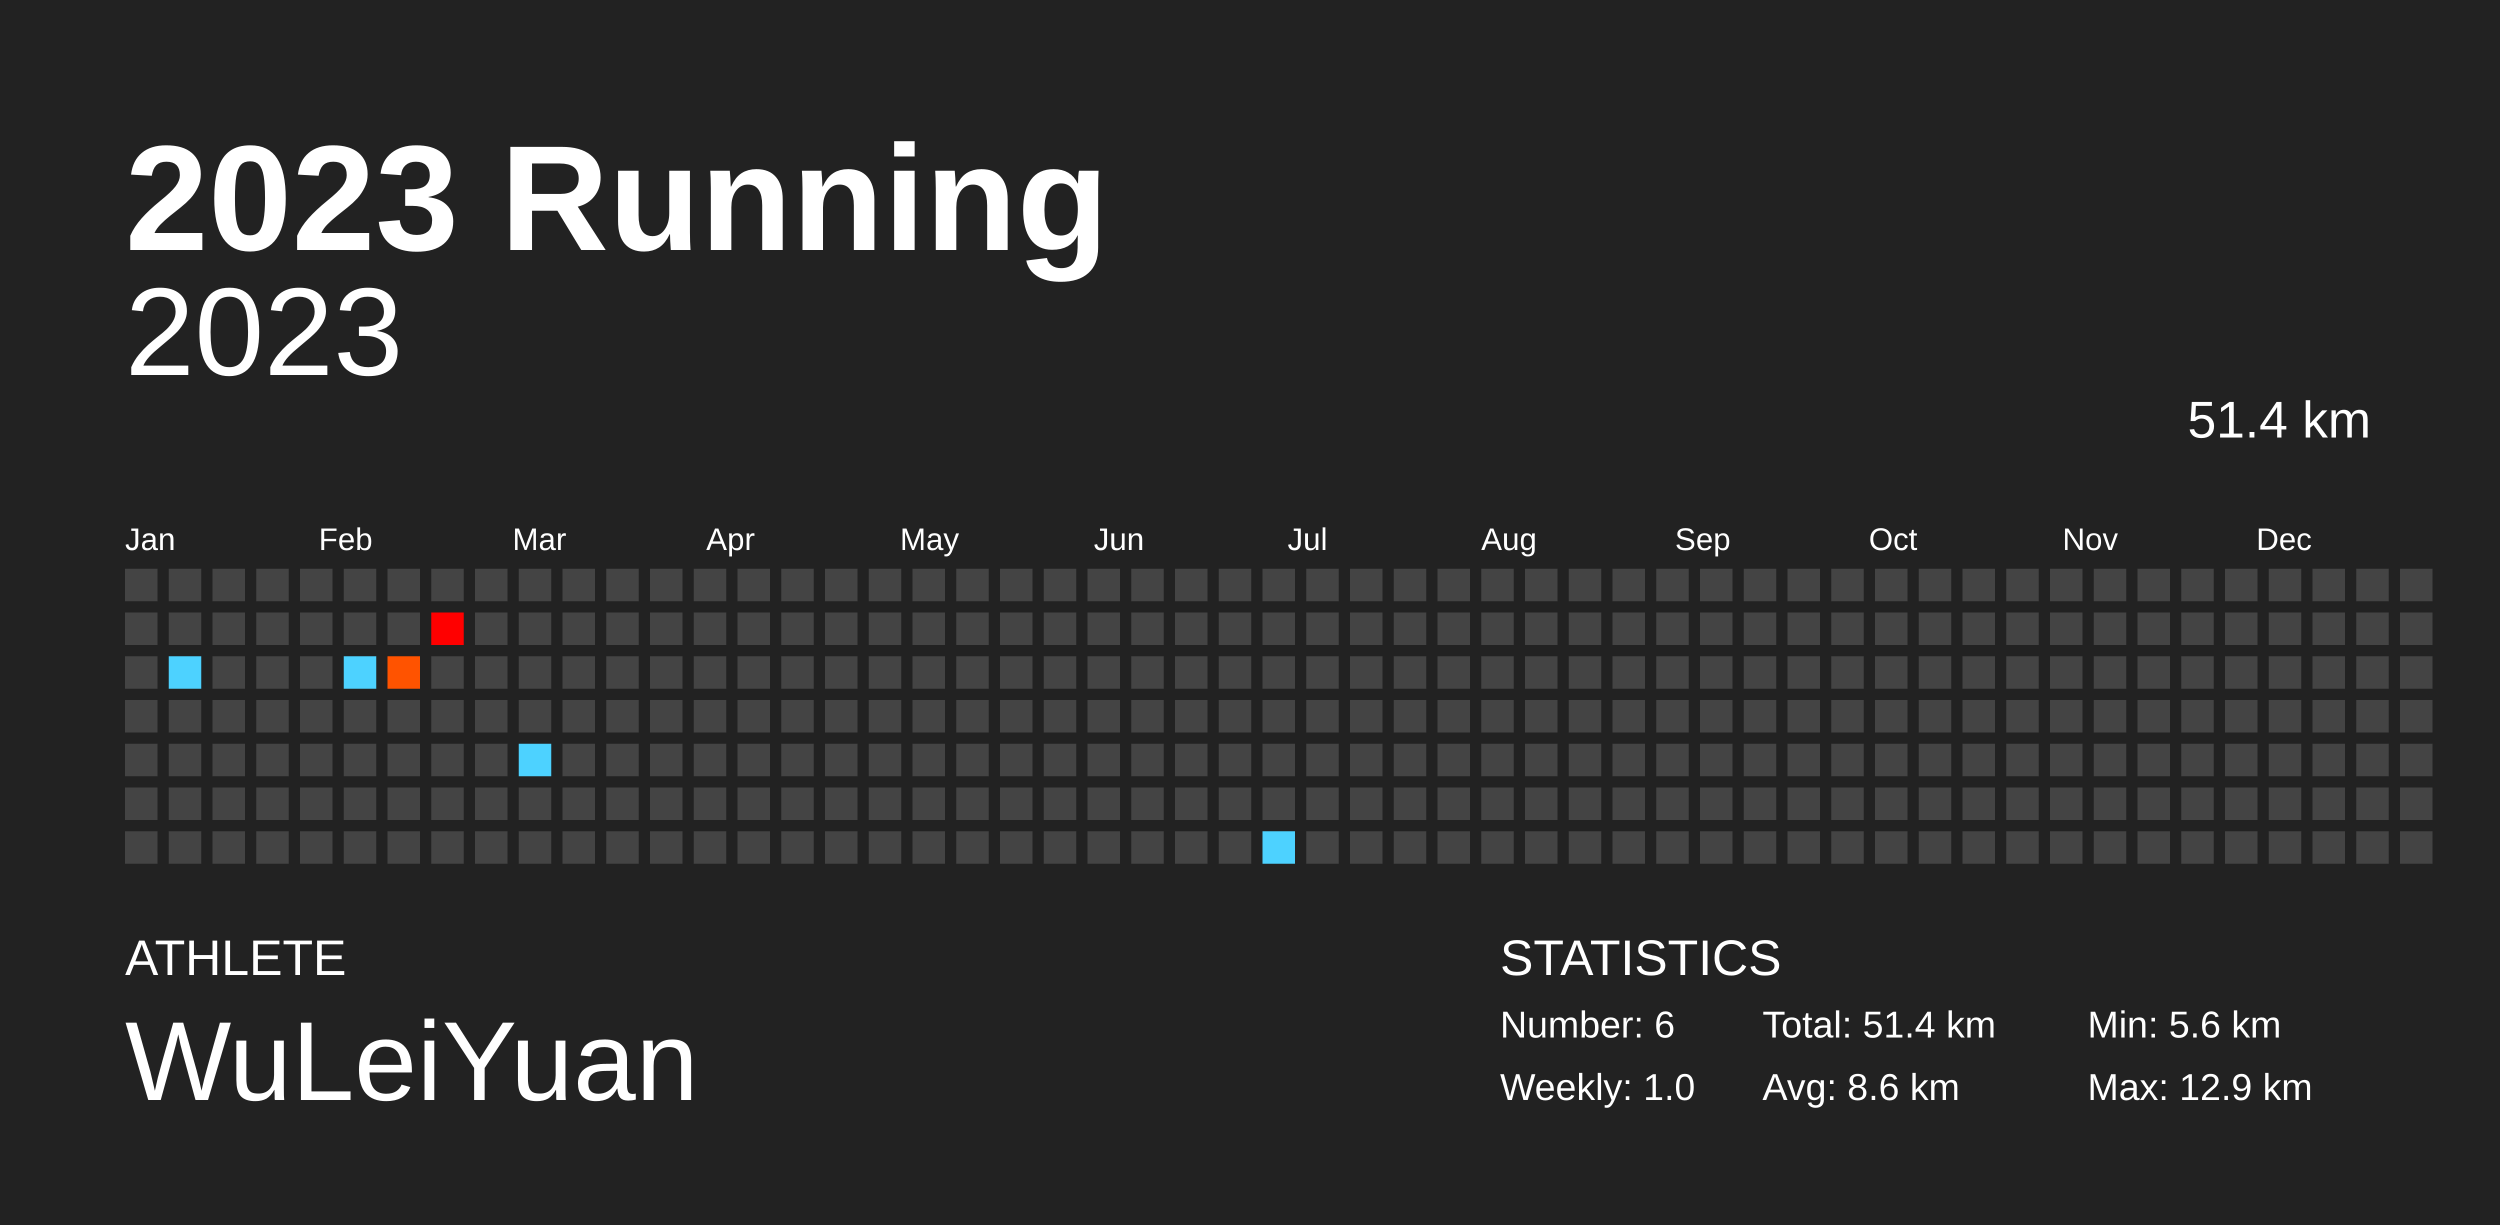
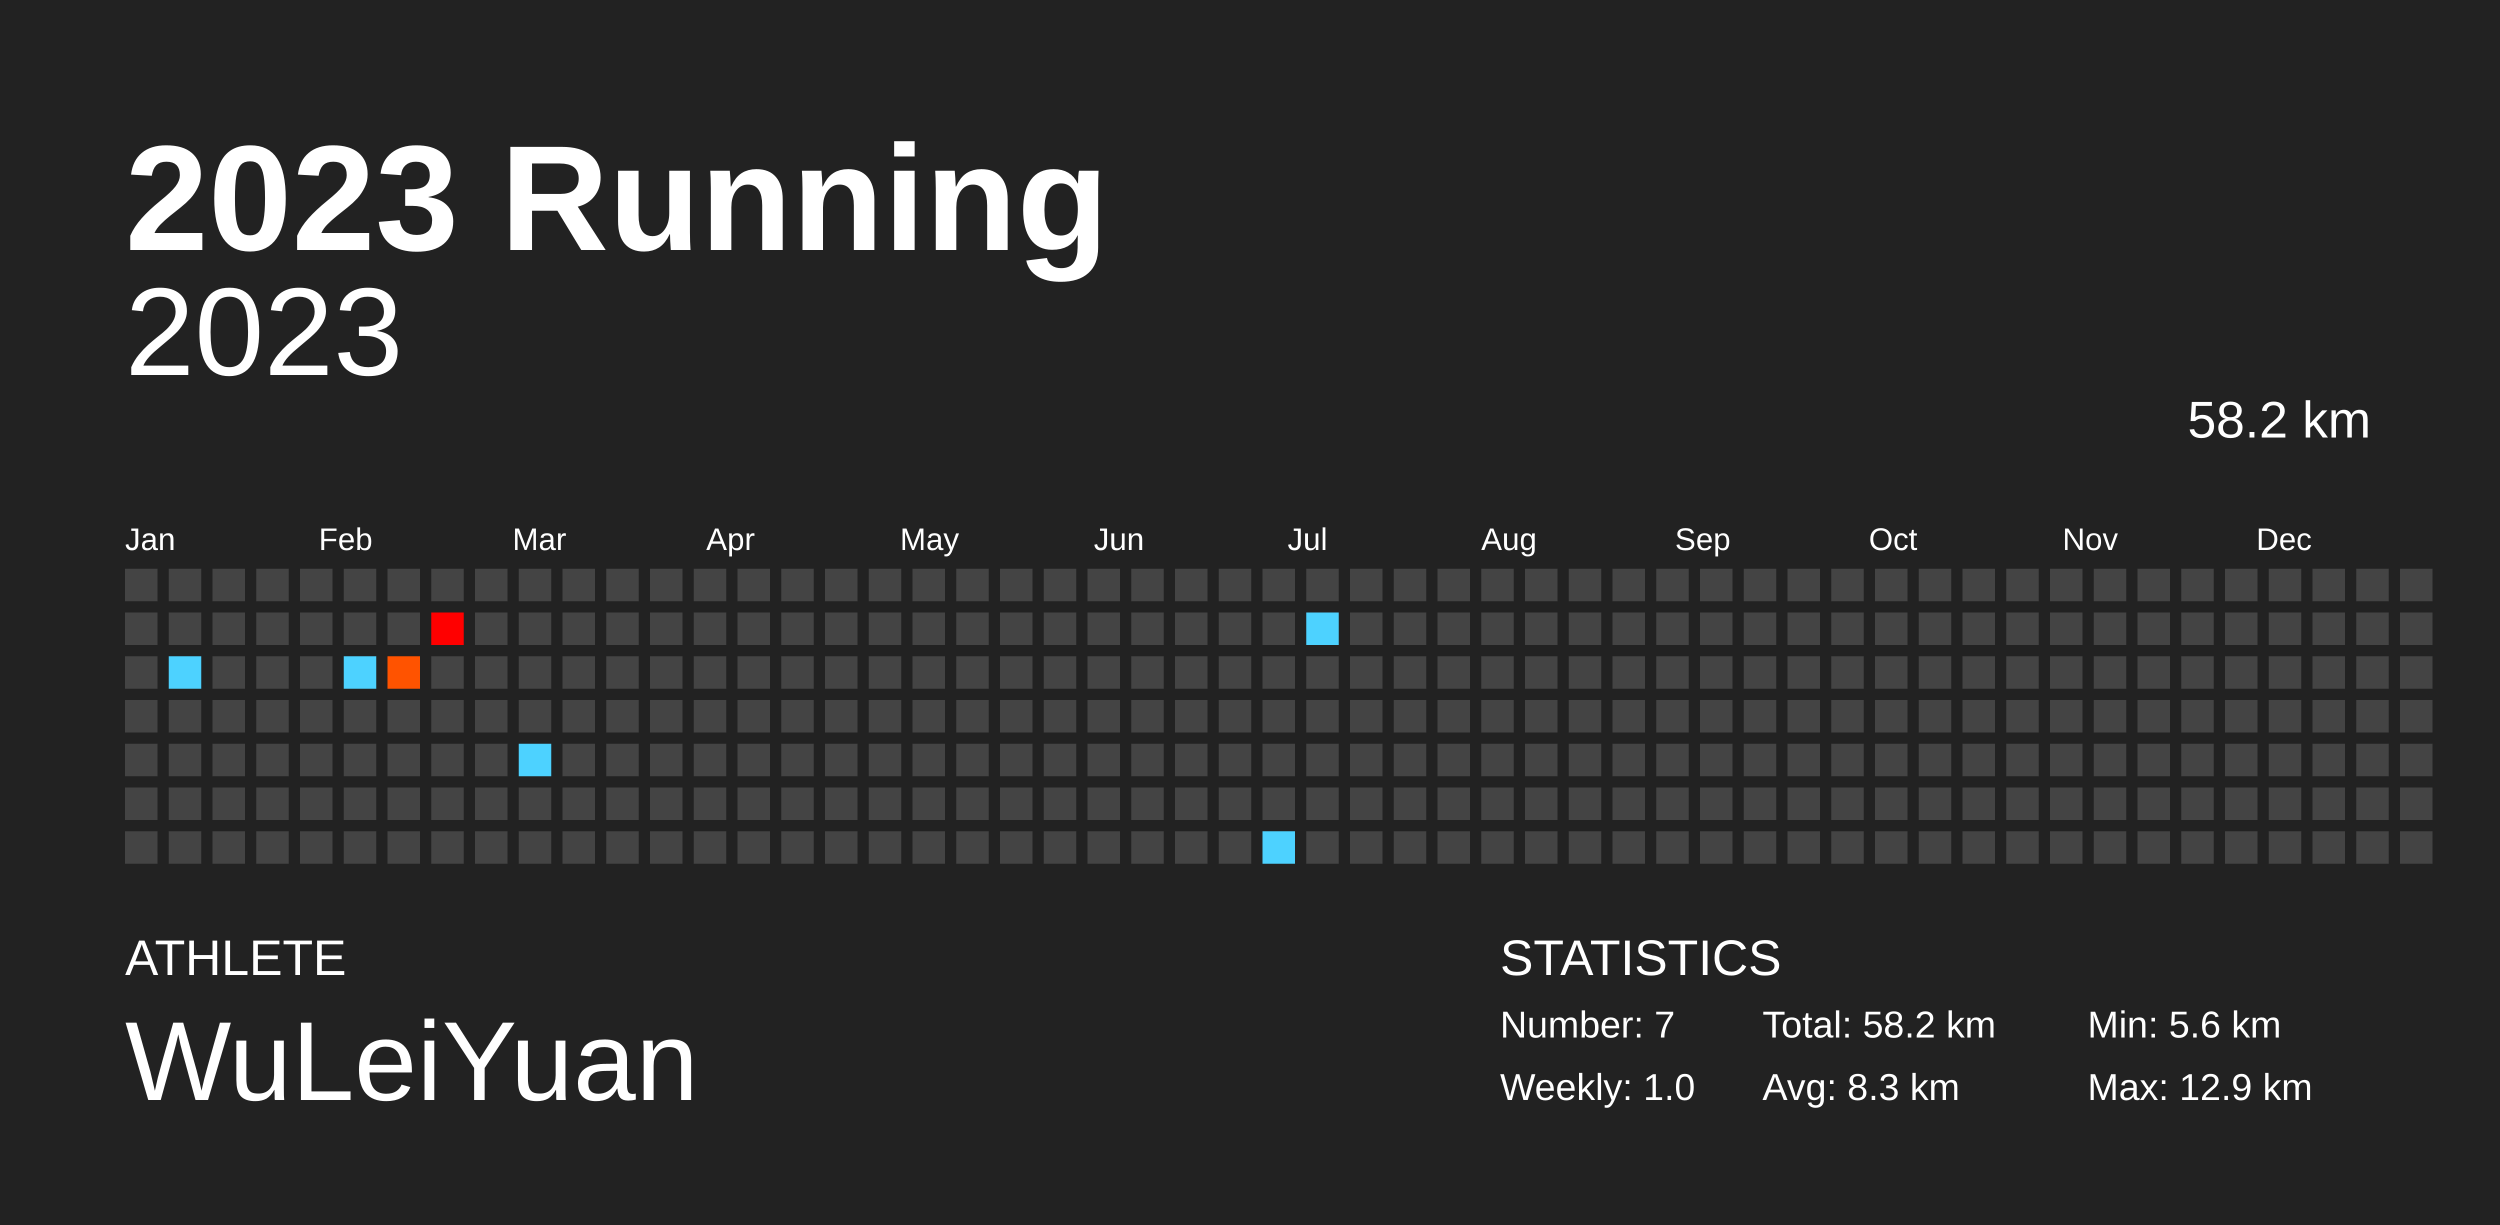
<svg xmlns="http://www.w3.org/2000/svg" baseProfile="full" height="98mm" version="1.1" viewBox="0,0,200,98" width="200mm">
  <defs />
  <rect fill="#222222" height="98" width="200" x="0" y="0" />
  <text fill="#FFFFFF" style="font-size:12px; font-family:Arial; font-weight:bold;" x="10" y="20">2023 Running</text>
  <text fill="#FFFFFF" style="font-size:4px; font-family:Arial" x="10" y="78">ATHLETE</text>
  <text fill="#FFFFFF" style="font-size:9px; font-family:Arial" x="10" y="88">WuLeiYuan</text>
  <text fill="#FFFFFF" style="font-size:4px; font-family:Arial" x="120" y="78">STATISTICS</text>
-   <text fill="#FFFFFF" style="font-size:3px; font-family:Arial" x="120" y="83">Number: 6</text>
+   <text fill="#FFFFFF" style="font-size:3px; font-family:Arial" x="120" y="83">Number: 7</text>
  <text fill="#FFFFFF" style="font-size:3px; font-family:Arial" x="120" y="88">Weekly: 1.0</text>
-   <text fill="#FFFFFF" style="font-size:3px; font-family:Arial" x="141" y="83">Total: 51.4 km</text>
-   <text fill="#FFFFFF" style="font-size:3px; font-family:Arial" x="141" y="88">Avg: 8.6 km</text>
+   <text fill="#FFFFFF" style="font-size:3px; font-family:Arial" x="141" y="83">Total: 58.2 km</text>
+   <text fill="#FFFFFF" style="font-size:3px; font-family:Arial" x="141" y="88">Avg: 8.3 km</text>
  <text fill="#FFFFFF" style="font-size:3px; font-family:Arial" x="167" y="83">Min: 5.6 km</text>
  <text fill="#FFFFFF" style="font-size:3px; font-family:Arial" x="167" y="88">Max: 12.9 km</text>
  <text alignment-baseline="hanging" fill="#FFFFFF" style="font-size:10.0px; font-family:Arial;" x="10" y="30">2023</text>
-   <text alignment-baseline="hanging" fill="#FFFFFF" style="font-size:4.125px; font-family:Arial;" x="175" y="35">51.4 km</text>
+   <text alignment-baseline="hanging" fill="#FFFFFF" style="font-size:4.125px; font-family:Arial;" x="175" y="35">58.2 km</text>
  <text fill="#FFFFFF" style="font-size:2.5px; font-family:Arial" x="10.0" y="44">Jan</text>
  <text fill="#FFFFFF" style="font-size:2.5px; font-family:Arial" x="25.5" y="44">Feb</text>
  <text fill="#FFFFFF" style="font-size:2.5px; font-family:Arial" x="41.0" y="44">Mar</text>
  <text fill="#FFFFFF" style="font-size:2.5px; font-family:Arial" x="56.5" y="44">Apr</text>
  <text fill="#FFFFFF" style="font-size:2.5px; font-family:Arial" x="72.0" y="44">May</text>
  <text fill="#FFFFFF" style="font-size:2.5px; font-family:Arial" x="87.5" y="44">Jun</text>
  <text fill="#FFFFFF" style="font-size:2.5px; font-family:Arial" x="103.0" y="44">Jul</text>
  <text fill="#FFFFFF" style="font-size:2.5px; font-family:Arial" x="118.5" y="44">Aug</text>
  <text fill="#FFFFFF" style="font-size:2.5px; font-family:Arial" x="134.0" y="44">Sep</text>
  <text fill="#FFFFFF" style="font-size:2.5px; font-family:Arial" x="149.5" y="44">Oct</text>
  <text fill="#FFFFFF" style="font-size:2.5px; font-family:Arial" x="165.0" y="44">Nov</text>
  <text fill="#FFFFFF" style="font-size:2.5px; font-family:Arial" x="180.5" y="44">Dec</text>
  <rect fill="#444444" height="2.6" width="2.6" x="10.0" y="45.5" />
  <rect fill="#444444" height="2.6" width="2.6" x="10.0" y="49.0" />
  <rect fill="#444444" height="2.6" width="2.6" x="10.0" y="52.5" />
  <rect fill="#444444" height="2.6" width="2.6" x="10.0" y="56.0" />
  <rect fill="#444444" height="2.6" width="2.6" x="10.0" y="59.5" />
  <rect fill="#444444" height="2.6" width="2.6" x="10.0" y="63.0" />
  <rect fill="#444444" height="2.6" width="2.6" x="10.0" y="66.5" />
  <rect fill="#444444" height="2.6" width="2.6" x="13.5" y="45.5" />
  <rect fill="#444444" height="2.6" width="2.6" x="13.5" y="49.0" />
  <rect fill="#4dd2ff" height="2.6" width="2.6" x="13.5" y="52.5" />
  <rect fill="#444444" height="2.6" width="2.6" x="13.5" y="56.0" />
  <rect fill="#444444" height="2.6" width="2.6" x="13.5" y="59.5" />
  <rect fill="#444444" height="2.6" width="2.6" x="13.5" y="63.0" />
  <rect fill="#444444" height="2.6" width="2.6" x="13.5" y="66.5" />
  <rect fill="#444444" height="2.6" width="2.6" x="17.0" y="45.5" />
  <rect fill="#444444" height="2.6" width="2.6" x="17.0" y="49.0" />
  <rect fill="#444444" height="2.6" width="2.6" x="17.0" y="52.5" />
  <rect fill="#444444" height="2.6" width="2.6" x="17.0" y="56.0" />
  <rect fill="#444444" height="2.6" width="2.6" x="17.0" y="59.5" />
  <rect fill="#444444" height="2.6" width="2.6" x="17.0" y="63.0" />
  <rect fill="#444444" height="2.6" width="2.6" x="17.0" y="66.5" />
  <rect fill="#444444" height="2.6" width="2.6" x="20.5" y="45.5" />
  <rect fill="#444444" height="2.6" width="2.6" x="20.5" y="49.0" />
  <rect fill="#444444" height="2.6" width="2.6" x="20.5" y="52.5" />
  <rect fill="#444444" height="2.6" width="2.6" x="20.5" y="56.0" />
  <rect fill="#444444" height="2.6" width="2.6" x="20.5" y="59.5" />
  <rect fill="#444444" height="2.6" width="2.6" x="20.5" y="63.0" />
  <rect fill="#444444" height="2.6" width="2.6" x="20.5" y="66.5" />
  <rect fill="#444444" height="2.6" width="2.6" x="24.0" y="45.5" />
  <rect fill="#444444" height="2.6" width="2.6" x="24.0" y="49.0" />
  <rect fill="#444444" height="2.6" width="2.6" x="24.0" y="52.5" />
  <rect fill="#444444" height="2.6" width="2.6" x="24.0" y="56.0" />
  <rect fill="#444444" height="2.6" width="2.6" x="24.0" y="59.5" />
  <rect fill="#444444" height="2.6" width="2.6" x="24.0" y="63.0" />
  <rect fill="#444444" height="2.6" width="2.6" x="24.0" y="66.5" />
  <rect fill="#444444" height="2.6" width="2.6" x="27.5" y="45.5" />
  <rect fill="#444444" height="2.6" width="2.6" x="27.5" y="49.0" />
  <rect fill="#4dd2ff" height="2.6" width="2.6" x="27.5" y="52.5" />
  <rect fill="#444444" height="2.6" width="2.6" x="27.5" y="56.0" />
  <rect fill="#444444" height="2.6" width="2.6" x="27.5" y="59.5" />
  <rect fill="#444444" height="2.6" width="2.6" x="27.5" y="63.0" />
  <rect fill="#444444" height="2.6" width="2.6" x="27.5" y="66.5" />
  <rect fill="#444444" height="2.6" width="2.6" x="31.0" y="45.5" />
  <rect fill="#444444" height="2.6" width="2.6" x="31.0" y="49.0" />
  <rect fill="#ff5300" height="2.6" width="2.6" x="31.0" y="52.5" />
  <rect fill="#444444" height="2.6" width="2.6" x="31.0" y="56.0" />
  <rect fill="#444444" height="2.6" width="2.6" x="31.0" y="59.5" />
  <rect fill="#444444" height="2.6" width="2.6" x="31.0" y="63.0" />
  <rect fill="#444444" height="2.6" width="2.6" x="31.0" y="66.5" />
  <rect fill="#444444" height="2.6" width="2.6" x="34.5" y="45.5" />
  <rect fill="#ff0000" height="2.6" width="2.6" x="34.5" y="49.0" />
  <rect fill="#444444" height="2.6" width="2.6" x="34.5" y="52.5" />
  <rect fill="#444444" height="2.6" width="2.6" x="34.5" y="56.0" />
  <rect fill="#444444" height="2.6" width="2.6" x="34.5" y="59.5" />
  <rect fill="#444444" height="2.6" width="2.6" x="34.5" y="63.0" />
  <rect fill="#444444" height="2.6" width="2.6" x="34.5" y="66.5" />
  <rect fill="#444444" height="2.6" width="2.6" x="38.0" y="45.5" />
  <rect fill="#444444" height="2.6" width="2.6" x="38.0" y="49.0" />
  <rect fill="#444444" height="2.6" width="2.6" x="38.0" y="52.5" />
  <rect fill="#444444" height="2.6" width="2.6" x="38.0" y="56.0" />
  <rect fill="#444444" height="2.6" width="2.6" x="38.0" y="59.5" />
  <rect fill="#444444" height="2.6" width="2.6" x="38.0" y="63.0" />
  <rect fill="#444444" height="2.6" width="2.6" x="38.0" y="66.5" />
  <rect fill="#444444" height="2.6" width="2.6" x="41.5" y="45.5" />
  <rect fill="#444444" height="2.6" width="2.6" x="41.5" y="49.0" />
  <rect fill="#444444" height="2.6" width="2.6" x="41.5" y="52.5" />
  <rect fill="#444444" height="2.6" width="2.6" x="41.5" y="56.0" />
  <rect fill="#4dd2ff" height="2.6" width="2.6" x="41.5" y="59.5" />
  <rect fill="#444444" height="2.6" width="2.6" x="41.5" y="63.0" />
  <rect fill="#444444" height="2.6" width="2.6" x="41.5" y="66.5" />
  <rect fill="#444444" height="2.6" width="2.6" x="45.0" y="45.5" />
  <rect fill="#444444" height="2.6" width="2.6" x="45.0" y="49.0" />
  <rect fill="#444444" height="2.6" width="2.6" x="45.0" y="52.5" />
  <rect fill="#444444" height="2.6" width="2.6" x="45.0" y="56.0" />
  <rect fill="#444444" height="2.6" width="2.6" x="45.0" y="59.5" />
  <rect fill="#444444" height="2.6" width="2.6" x="45.0" y="63.0" />
  <rect fill="#444444" height="2.6" width="2.6" x="45.0" y="66.5" />
  <rect fill="#444444" height="2.6" width="2.6" x="48.5" y="45.5" />
  <rect fill="#444444" height="2.6" width="2.6" x="48.5" y="49.0" />
  <rect fill="#444444" height="2.6" width="2.6" x="48.5" y="52.5" />
  <rect fill="#444444" height="2.6" width="2.6" x="48.5" y="56.0" />
  <rect fill="#444444" height="2.6" width="2.6" x="48.5" y="59.5" />
  <rect fill="#444444" height="2.6" width="2.6" x="48.5" y="63.0" />
  <rect fill="#444444" height="2.6" width="2.6" x="48.5" y="66.5" />
  <rect fill="#444444" height="2.6" width="2.6" x="52.0" y="45.5" />
  <rect fill="#444444" height="2.6" width="2.6" x="52.0" y="49.0" />
  <rect fill="#444444" height="2.6" width="2.6" x="52.0" y="52.5" />
  <rect fill="#444444" height="2.6" width="2.6" x="52.0" y="56.0" />
  <rect fill="#444444" height="2.6" width="2.6" x="52.0" y="59.5" />
  <rect fill="#444444" height="2.6" width="2.6" x="52.0" y="63.0" />
  <rect fill="#444444" height="2.6" width="2.6" x="52.0" y="66.5" />
  <rect fill="#444444" height="2.6" width="2.6" x="55.5" y="45.5" />
  <rect fill="#444444" height="2.6" width="2.6" x="55.5" y="49.0" />
  <rect fill="#444444" height="2.6" width="2.6" x="55.5" y="52.5" />
  <rect fill="#444444" height="2.6" width="2.6" x="55.5" y="56.0" />
  <rect fill="#444444" height="2.6" width="2.6" x="55.5" y="59.5" />
  <rect fill="#444444" height="2.6" width="2.6" x="55.5" y="63.0" />
  <rect fill="#444444" height="2.6" width="2.6" x="55.5" y="66.5" />
  <rect fill="#444444" height="2.6" width="2.6" x="59.0" y="45.5" />
  <rect fill="#444444" height="2.6" width="2.6" x="59.0" y="49.0" />
  <rect fill="#444444" height="2.6" width="2.6" x="59.0" y="52.5" />
  <rect fill="#444444" height="2.6" width="2.6" x="59.0" y="56.0" />
  <rect fill="#444444" height="2.6" width="2.6" x="59.0" y="59.5" />
  <rect fill="#444444" height="2.6" width="2.6" x="59.0" y="63.0" />
  <rect fill="#444444" height="2.6" width="2.6" x="59.0" y="66.5" />
  <rect fill="#444444" height="2.6" width="2.6" x="62.5" y="45.5" />
  <rect fill="#444444" height="2.6" width="2.6" x="62.5" y="49.0" />
  <rect fill="#444444" height="2.6" width="2.6" x="62.5" y="52.5" />
  <rect fill="#444444" height="2.6" width="2.6" x="62.5" y="56.0" />
  <rect fill="#444444" height="2.6" width="2.6" x="62.5" y="59.5" />
  <rect fill="#444444" height="2.6" width="2.6" x="62.5" y="63.0" />
  <rect fill="#444444" height="2.6" width="2.6" x="62.5" y="66.5" />
  <rect fill="#444444" height="2.6" width="2.6" x="66.0" y="45.5" />
  <rect fill="#444444" height="2.6" width="2.6" x="66.0" y="49.0" />
  <rect fill="#444444" height="2.6" width="2.6" x="66.0" y="52.5" />
  <rect fill="#444444" height="2.6" width="2.6" x="66.0" y="56.0" />
  <rect fill="#444444" height="2.6" width="2.6" x="66.0" y="59.5" />
  <rect fill="#444444" height="2.6" width="2.6" x="66.0" y="63.0" />
  <rect fill="#444444" height="2.6" width="2.6" x="66.0" y="66.5" />
  <rect fill="#444444" height="2.6" width="2.6" x="69.5" y="45.5" />
  <rect fill="#444444" height="2.6" width="2.6" x="69.5" y="49.0" />
  <rect fill="#444444" height="2.6" width="2.6" x="69.5" y="52.5" />
  <rect fill="#444444" height="2.6" width="2.6" x="69.5" y="56.0" />
  <rect fill="#444444" height="2.6" width="2.6" x="69.5" y="59.5" />
  <rect fill="#444444" height="2.6" width="2.6" x="69.5" y="63.0" />
  <rect fill="#444444" height="2.6" width="2.6" x="69.5" y="66.5" />
  <rect fill="#444444" height="2.6" width="2.6" x="73.0" y="45.5" />
  <rect fill="#444444" height="2.6" width="2.6" x="73.0" y="49.0" />
  <rect fill="#444444" height="2.6" width="2.6" x="73.0" y="52.5" />
  <rect fill="#444444" height="2.6" width="2.6" x="73.0" y="56.0" />
  <rect fill="#444444" height="2.6" width="2.6" x="73.0" y="59.5" />
  <rect fill="#444444" height="2.6" width="2.6" x="73.0" y="63.0" />
  <rect fill="#444444" height="2.6" width="2.6" x="73.0" y="66.5" />
  <rect fill="#444444" height="2.6" width="2.6" x="76.5" y="45.5" />
  <rect fill="#444444" height="2.6" width="2.6" x="76.5" y="49.0" />
  <rect fill="#444444" height="2.6" width="2.6" x="76.5" y="52.5" />
  <rect fill="#444444" height="2.6" width="2.6" x="76.5" y="56.0" />
  <rect fill="#444444" height="2.6" width="2.6" x="76.5" y="59.5" />
  <rect fill="#444444" height="2.6" width="2.6" x="76.5" y="63.0" />
  <rect fill="#444444" height="2.6" width="2.6" x="76.5" y="66.5" />
  <rect fill="#444444" height="2.6" width="2.6" x="80.0" y="45.5" />
  <rect fill="#444444" height="2.6" width="2.6" x="80.0" y="49.0" />
  <rect fill="#444444" height="2.6" width="2.6" x="80.0" y="52.5" />
  <rect fill="#444444" height="2.6" width="2.6" x="80.0" y="56.0" />
  <rect fill="#444444" height="2.6" width="2.6" x="80.0" y="59.5" />
  <rect fill="#444444" height="2.6" width="2.6" x="80.0" y="63.0" />
  <rect fill="#444444" height="2.6" width="2.6" x="80.0" y="66.5" />
  <rect fill="#444444" height="2.6" width="2.6" x="83.5" y="45.5" />
  <rect fill="#444444" height="2.6" width="2.6" x="83.5" y="49.0" />
  <rect fill="#444444" height="2.6" width="2.6" x="83.5" y="52.5" />
  <rect fill="#444444" height="2.6" width="2.6" x="83.5" y="56.0" />
  <rect fill="#444444" height="2.6" width="2.6" x="83.5" y="59.5" />
  <rect fill="#444444" height="2.6" width="2.6" x="83.5" y="63.0" />
  <rect fill="#444444" height="2.6" width="2.6" x="83.5" y="66.5" />
  <rect fill="#444444" height="2.6" width="2.6" x="87.0" y="45.5" />
  <rect fill="#444444" height="2.6" width="2.6" x="87.0" y="49.0" />
  <rect fill="#444444" height="2.6" width="2.6" x="87.0" y="52.5" />
  <rect fill="#444444" height="2.6" width="2.6" x="87.0" y="56.0" />
  <rect fill="#444444" height="2.6" width="2.6" x="87.0" y="59.5" />
  <rect fill="#444444" height="2.6" width="2.6" x="87.0" y="63.0" />
  <rect fill="#444444" height="2.6" width="2.6" x="87.0" y="66.5" />
  <rect fill="#444444" height="2.6" width="2.6" x="90.5" y="45.5" />
  <rect fill="#444444" height="2.6" width="2.6" x="90.5" y="49.0" />
  <rect fill="#444444" height="2.6" width="2.6" x="90.5" y="52.5" />
  <rect fill="#444444" height="2.6" width="2.6" x="90.5" y="56.0" />
  <rect fill="#444444" height="2.6" width="2.6" x="90.5" y="59.5" />
  <rect fill="#444444" height="2.6" width="2.6" x="90.5" y="63.0" />
  <rect fill="#444444" height="2.6" width="2.6" x="90.5" y="66.5" />
  <rect fill="#444444" height="2.6" width="2.6" x="94.0" y="45.5" />
  <rect fill="#444444" height="2.6" width="2.6" x="94.0" y="49.0" />
  <rect fill="#444444" height="2.6" width="2.6" x="94.0" y="52.5" />
  <rect fill="#444444" height="2.6" width="2.6" x="94.0" y="56.0" />
  <rect fill="#444444" height="2.6" width="2.6" x="94.0" y="59.5" />
  <rect fill="#444444" height="2.6" width="2.6" x="94.0" y="63.0" />
  <rect fill="#444444" height="2.6" width="2.6" x="94.0" y="66.5" />
  <rect fill="#444444" height="2.6" width="2.6" x="97.5" y="45.5" />
  <rect fill="#444444" height="2.6" width="2.6" x="97.5" y="49.0" />
  <rect fill="#444444" height="2.6" width="2.6" x="97.5" y="52.5" />
  <rect fill="#444444" height="2.6" width="2.6" x="97.5" y="56.0" />
  <rect fill="#444444" height="2.6" width="2.6" x="97.5" y="59.5" />
  <rect fill="#444444" height="2.6" width="2.6" x="97.5" y="63.0" />
  <rect fill="#444444" height="2.6" width="2.6" x="97.5" y="66.5" />
  <rect fill="#444444" height="2.6" width="2.6" x="101.0" y="45.5" />
  <rect fill="#444444" height="2.6" width="2.6" x="101.0" y="49.0" />
  <rect fill="#444444" height="2.6" width="2.6" x="101.0" y="52.5" />
  <rect fill="#444444" height="2.6" width="2.6" x="101.0" y="56.0" />
  <rect fill="#444444" height="2.6" width="2.6" x="101.0" y="59.5" />
  <rect fill="#444444" height="2.6" width="2.6" x="101.0" y="63.0" />
  <rect fill="#4dd2ff" height="2.6" width="2.6" x="101.0" y="66.5" />
  <rect fill="#444444" height="2.6" width="2.6" x="104.5" y="45.5" />
-   <rect fill="#444444" height="2.6" width="2.6" x="104.5" y="49.0" />
+   <rect fill="#4dd2ff" height="2.6" width="2.6" x="104.5" y="49.0" />
  <rect fill="#444444" height="2.6" width="2.6" x="104.5" y="52.5" />
  <rect fill="#444444" height="2.6" width="2.6" x="104.5" y="56.0" />
  <rect fill="#444444" height="2.6" width="2.6" x="104.5" y="59.5" />
  <rect fill="#444444" height="2.6" width="2.6" x="104.5" y="63.0" />
  <rect fill="#444444" height="2.6" width="2.6" x="104.5" y="66.5" />
  <rect fill="#444444" height="2.6" width="2.6" x="108.0" y="45.5" />
  <rect fill="#444444" height="2.6" width="2.6" x="108.0" y="49.0" />
  <rect fill="#444444" height="2.6" width="2.6" x="108.0" y="52.5" />
  <rect fill="#444444" height="2.6" width="2.6" x="108.0" y="56.0" />
  <rect fill="#444444" height="2.6" width="2.6" x="108.0" y="59.5" />
  <rect fill="#444444" height="2.6" width="2.6" x="108.0" y="63.0" />
  <rect fill="#444444" height="2.6" width="2.6" x="108.0" y="66.5" />
  <rect fill="#444444" height="2.6" width="2.6" x="111.5" y="45.5" />
  <rect fill="#444444" height="2.6" width="2.6" x="111.5" y="49.0" />
  <rect fill="#444444" height="2.6" width="2.6" x="111.5" y="52.5" />
  <rect fill="#444444" height="2.6" width="2.6" x="111.5" y="56.0" />
  <rect fill="#444444" height="2.6" width="2.6" x="111.5" y="59.5" />
  <rect fill="#444444" height="2.6" width="2.6" x="111.5" y="63.0" />
  <rect fill="#444444" height="2.6" width="2.6" x="111.5" y="66.5" />
  <rect fill="#444444" height="2.6" width="2.6" x="115.0" y="45.5" />
  <rect fill="#444444" height="2.6" width="2.6" x="115.0" y="49.0" />
  <rect fill="#444444" height="2.6" width="2.6" x="115.0" y="52.5" />
  <rect fill="#444444" height="2.6" width="2.6" x="115.0" y="56.0" />
  <rect fill="#444444" height="2.6" width="2.6" x="115.0" y="59.5" />
  <rect fill="#444444" height="2.6" width="2.6" x="115.0" y="63.0" />
  <rect fill="#444444" height="2.6" width="2.6" x="115.0" y="66.5" />
  <rect fill="#444444" height="2.6" width="2.6" x="118.5" y="45.5" />
  <rect fill="#444444" height="2.6" width="2.6" x="118.5" y="49.0" />
  <rect fill="#444444" height="2.6" width="2.6" x="118.5" y="52.5" />
  <rect fill="#444444" height="2.6" width="2.6" x="118.5" y="56.0" />
  <rect fill="#444444" height="2.6" width="2.6" x="118.5" y="59.5" />
  <rect fill="#444444" height="2.6" width="2.6" x="118.5" y="63.0" />
  <rect fill="#444444" height="2.6" width="2.6" x="118.5" y="66.5" />
  <rect fill="#444444" height="2.6" width="2.6" x="122.0" y="45.5" />
  <rect fill="#444444" height="2.6" width="2.6" x="122.0" y="49.0" />
  <rect fill="#444444" height="2.6" width="2.6" x="122.0" y="52.5" />
  <rect fill="#444444" height="2.6" width="2.6" x="122.0" y="56.0" />
  <rect fill="#444444" height="2.6" width="2.6" x="122.0" y="59.5" />
  <rect fill="#444444" height="2.6" width="2.6" x="122.0" y="63.0" />
  <rect fill="#444444" height="2.6" width="2.6" x="122.0" y="66.5" />
  <rect fill="#444444" height="2.6" width="2.6" x="125.5" y="45.5" />
  <rect fill="#444444" height="2.6" width="2.6" x="125.5" y="49.0" />
  <rect fill="#444444" height="2.6" width="2.6" x="125.5" y="52.5" />
  <rect fill="#444444" height="2.6" width="2.6" x="125.5" y="56.0" />
  <rect fill="#444444" height="2.6" width="2.6" x="125.5" y="59.5" />
  <rect fill="#444444" height="2.6" width="2.6" x="125.5" y="63.0" />
  <rect fill="#444444" height="2.6" width="2.6" x="125.5" y="66.5" />
  <rect fill="#444444" height="2.6" width="2.6" x="129.0" y="45.5" />
  <rect fill="#444444" height="2.6" width="2.6" x="129.0" y="49.0" />
  <rect fill="#444444" height="2.6" width="2.6" x="129.0" y="52.5" />
  <rect fill="#444444" height="2.6" width="2.6" x="129.0" y="56.0" />
  <rect fill="#444444" height="2.6" width="2.6" x="129.0" y="59.5" />
  <rect fill="#444444" height="2.6" width="2.6" x="129.0" y="63.0" />
  <rect fill="#444444" height="2.6" width="2.6" x="129.0" y="66.5" />
  <rect fill="#444444" height="2.6" width="2.6" x="132.5" y="45.5" />
  <rect fill="#444444" height="2.6" width="2.6" x="132.5" y="49.0" />
  <rect fill="#444444" height="2.6" width="2.6" x="132.5" y="52.5" />
  <rect fill="#444444" height="2.6" width="2.6" x="132.5" y="56.0" />
  <rect fill="#444444" height="2.6" width="2.6" x="132.5" y="59.5" />
  <rect fill="#444444" height="2.6" width="2.6" x="132.5" y="63.0" />
  <rect fill="#444444" height="2.6" width="2.6" x="132.5" y="66.5" />
  <rect fill="#444444" height="2.6" width="2.6" x="136.0" y="45.5" />
  <rect fill="#444444" height="2.6" width="2.6" x="136.0" y="49.0" />
  <rect fill="#444444" height="2.6" width="2.6" x="136.0" y="52.5" />
  <rect fill="#444444" height="2.6" width="2.6" x="136.0" y="56.0" />
  <rect fill="#444444" height="2.6" width="2.6" x="136.0" y="59.5" />
  <rect fill="#444444" height="2.6" width="2.6" x="136.0" y="63.0" />
  <rect fill="#444444" height="2.6" width="2.6" x="136.0" y="66.5" />
  <rect fill="#444444" height="2.6" width="2.6" x="139.5" y="45.5" />
  <rect fill="#444444" height="2.6" width="2.6" x="139.5" y="49.0" />
  <rect fill="#444444" height="2.6" width="2.6" x="139.5" y="52.5" />
  <rect fill="#444444" height="2.6" width="2.6" x="139.5" y="56.0" />
  <rect fill="#444444" height="2.6" width="2.6" x="139.5" y="59.5" />
  <rect fill="#444444" height="2.6" width="2.6" x="139.5" y="63.0" />
  <rect fill="#444444" height="2.6" width="2.6" x="139.5" y="66.5" />
  <rect fill="#444444" height="2.6" width="2.6" x="143.0" y="45.5" />
  <rect fill="#444444" height="2.6" width="2.6" x="143.0" y="49.0" />
  <rect fill="#444444" height="2.6" width="2.6" x="143.0" y="52.5" />
  <rect fill="#444444" height="2.6" width="2.6" x="143.0" y="56.0" />
  <rect fill="#444444" height="2.6" width="2.6" x="143.0" y="59.5" />
  <rect fill="#444444" height="2.6" width="2.6" x="143.0" y="63.0" />
  <rect fill="#444444" height="2.6" width="2.6" x="143.0" y="66.5" />
  <rect fill="#444444" height="2.6" width="2.6" x="146.5" y="45.5" />
  <rect fill="#444444" height="2.6" width="2.6" x="146.5" y="49.0" />
  <rect fill="#444444" height="2.6" width="2.6" x="146.5" y="52.5" />
  <rect fill="#444444" height="2.6" width="2.6" x="146.5" y="56.0" />
  <rect fill="#444444" height="2.6" width="2.6" x="146.5" y="59.5" />
  <rect fill="#444444" height="2.6" width="2.6" x="146.5" y="63.0" />
  <rect fill="#444444" height="2.6" width="2.6" x="146.5" y="66.5" />
  <rect fill="#444444" height="2.6" width="2.6" x="150.0" y="45.5" />
  <rect fill="#444444" height="2.6" width="2.6" x="150.0" y="49.0" />
  <rect fill="#444444" height="2.6" width="2.6" x="150.0" y="52.5" />
  <rect fill="#444444" height="2.6" width="2.6" x="150.0" y="56.0" />
  <rect fill="#444444" height="2.6" width="2.6" x="150.0" y="59.5" />
  <rect fill="#444444" height="2.6" width="2.6" x="150.0" y="63.0" />
  <rect fill="#444444" height="2.6" width="2.6" x="150.0" y="66.5" />
  <rect fill="#444444" height="2.6" width="2.6" x="153.5" y="45.5" />
  <rect fill="#444444" height="2.6" width="2.6" x="153.5" y="49.0" />
  <rect fill="#444444" height="2.6" width="2.6" x="153.5" y="52.5" />
  <rect fill="#444444" height="2.6" width="2.6" x="153.5" y="56.0" />
  <rect fill="#444444" height="2.6" width="2.6" x="153.5" y="59.5" />
  <rect fill="#444444" height="2.6" width="2.6" x="153.5" y="63.0" />
  <rect fill="#444444" height="2.6" width="2.6" x="153.5" y="66.5" />
  <rect fill="#444444" height="2.6" width="2.6" x="157.0" y="45.5" />
  <rect fill="#444444" height="2.6" width="2.6" x="157.0" y="49.0" />
  <rect fill="#444444" height="2.6" width="2.6" x="157.0" y="52.5" />
  <rect fill="#444444" height="2.6" width="2.6" x="157.0" y="56.0" />
  <rect fill="#444444" height="2.6" width="2.6" x="157.0" y="59.5" />
  <rect fill="#444444" height="2.6" width="2.6" x="157.0" y="63.0" />
  <rect fill="#444444" height="2.6" width="2.6" x="157.0" y="66.5" />
  <rect fill="#444444" height="2.6" width="2.6" x="160.5" y="45.5" />
  <rect fill="#444444" height="2.6" width="2.6" x="160.5" y="49.0" />
  <rect fill="#444444" height="2.6" width="2.6" x="160.5" y="52.5" />
  <rect fill="#444444" height="2.6" width="2.6" x="160.5" y="56.0" />
  <rect fill="#444444" height="2.6" width="2.6" x="160.5" y="59.5" />
  <rect fill="#444444" height="2.6" width="2.6" x="160.5" y="63.0" />
  <rect fill="#444444" height="2.6" width="2.6" x="160.5" y="66.5" />
  <rect fill="#444444" height="2.6" width="2.6" x="164.0" y="45.5" />
  <rect fill="#444444" height="2.6" width="2.6" x="164.0" y="49.0" />
  <rect fill="#444444" height="2.6" width="2.6" x="164.0" y="52.5" />
  <rect fill="#444444" height="2.6" width="2.6" x="164.0" y="56.0" />
  <rect fill="#444444" height="2.6" width="2.6" x="164.0" y="59.5" />
  <rect fill="#444444" height="2.6" width="2.6" x="164.0" y="63.0" />
  <rect fill="#444444" height="2.6" width="2.6" x="164.0" y="66.5" />
  <rect fill="#444444" height="2.6" width="2.6" x="167.5" y="45.5" />
  <rect fill="#444444" height="2.6" width="2.6" x="167.5" y="49.0" />
  <rect fill="#444444" height="2.6" width="2.6" x="167.5" y="52.5" />
  <rect fill="#444444" height="2.6" width="2.6" x="167.5" y="56.0" />
  <rect fill="#444444" height="2.6" width="2.6" x="167.5" y="59.5" />
  <rect fill="#444444" height="2.6" width="2.6" x="167.5" y="63.0" />
  <rect fill="#444444" height="2.6" width="2.6" x="167.5" y="66.5" />
  <rect fill="#444444" height="2.6" width="2.6" x="171.0" y="45.5" />
  <rect fill="#444444" height="2.6" width="2.6" x="171.0" y="49.0" />
  <rect fill="#444444" height="2.6" width="2.6" x="171.0" y="52.5" />
  <rect fill="#444444" height="2.6" width="2.6" x="171.0" y="56.0" />
  <rect fill="#444444" height="2.6" width="2.6" x="171.0" y="59.5" />
  <rect fill="#444444" height="2.6" width="2.6" x="171.0" y="63.0" />
  <rect fill="#444444" height="2.6" width="2.6" x="171.0" y="66.5" />
  <rect fill="#444444" height="2.6" width="2.6" x="174.5" y="45.5" />
  <rect fill="#444444" height="2.6" width="2.6" x="174.5" y="49.0" />
  <rect fill="#444444" height="2.6" width="2.6" x="174.5" y="52.5" />
  <rect fill="#444444" height="2.6" width="2.6" x="174.5" y="56.0" />
  <rect fill="#444444" height="2.6" width="2.6" x="174.5" y="59.5" />
  <rect fill="#444444" height="2.6" width="2.6" x="174.5" y="63.0" />
  <rect fill="#444444" height="2.6" width="2.6" x="174.5" y="66.5" />
  <rect fill="#444444" height="2.6" width="2.6" x="178.0" y="45.5" />
  <rect fill="#444444" height="2.6" width="2.6" x="178.0" y="49.0" />
  <rect fill="#444444" height="2.6" width="2.6" x="178.0" y="52.5" />
  <rect fill="#444444" height="2.6" width="2.6" x="178.0" y="56.0" />
  <rect fill="#444444" height="2.6" width="2.6" x="178.0" y="59.5" />
  <rect fill="#444444" height="2.6" width="2.6" x="178.0" y="63.0" />
  <rect fill="#444444" height="2.6" width="2.6" x="178.0" y="66.5" />
  <rect fill="#444444" height="2.6" width="2.6" x="181.5" y="45.5" />
  <rect fill="#444444" height="2.6" width="2.6" x="181.5" y="49.0" />
  <rect fill="#444444" height="2.6" width="2.6" x="181.5" y="52.5" />
  <rect fill="#444444" height="2.6" width="2.6" x="181.5" y="56.0" />
  <rect fill="#444444" height="2.6" width="2.6" x="181.5" y="59.5" />
  <rect fill="#444444" height="2.6" width="2.6" x="181.5" y="63.0" />
  <rect fill="#444444" height="2.6" width="2.6" x="181.5" y="66.5" />
  <rect fill="#444444" height="2.6" width="2.6" x="185.0" y="45.5" />
  <rect fill="#444444" height="2.6" width="2.6" x="185.0" y="49.0" />
  <rect fill="#444444" height="2.6" width="2.6" x="185.0" y="52.5" />
  <rect fill="#444444" height="2.6" width="2.6" x="185.0" y="56.0" />
  <rect fill="#444444" height="2.6" width="2.6" x="185.0" y="59.5" />
  <rect fill="#444444" height="2.6" width="2.6" x="185.0" y="63.0" />
  <rect fill="#444444" height="2.6" width="2.6" x="185.0" y="66.5" />
  <rect fill="#444444" height="2.6" width="2.6" x="188.5" y="45.5" />
  <rect fill="#444444" height="2.6" width="2.6" x="188.5" y="49.0" />
  <rect fill="#444444" height="2.6" width="2.6" x="188.5" y="52.5" />
  <rect fill="#444444" height="2.6" width="2.6" x="188.5" y="56.0" />
  <rect fill="#444444" height="2.6" width="2.6" x="188.5" y="59.5" />
  <rect fill="#444444" height="2.6" width="2.6" x="188.5" y="63.0" />
  <rect fill="#444444" height="2.6" width="2.6" x="188.5" y="66.5" />
  <rect fill="#444444" height="2.6" width="2.6" x="192.0" y="45.5" />
  <rect fill="#444444" height="2.6" width="2.6" x="192.0" y="49.0" />
  <rect fill="#444444" height="2.6" width="2.6" x="192.0" y="52.5" />
  <rect fill="#444444" height="2.6" width="2.6" x="192.0" y="56.0" />
  <rect fill="#444444" height="2.6" width="2.6" x="192.0" y="59.5" />
  <rect fill="#444444" height="2.6" width="2.6" x="192.0" y="63.0" />
  <rect fill="#444444" height="2.6" width="2.6" x="192.0" y="66.5" />
</svg>
